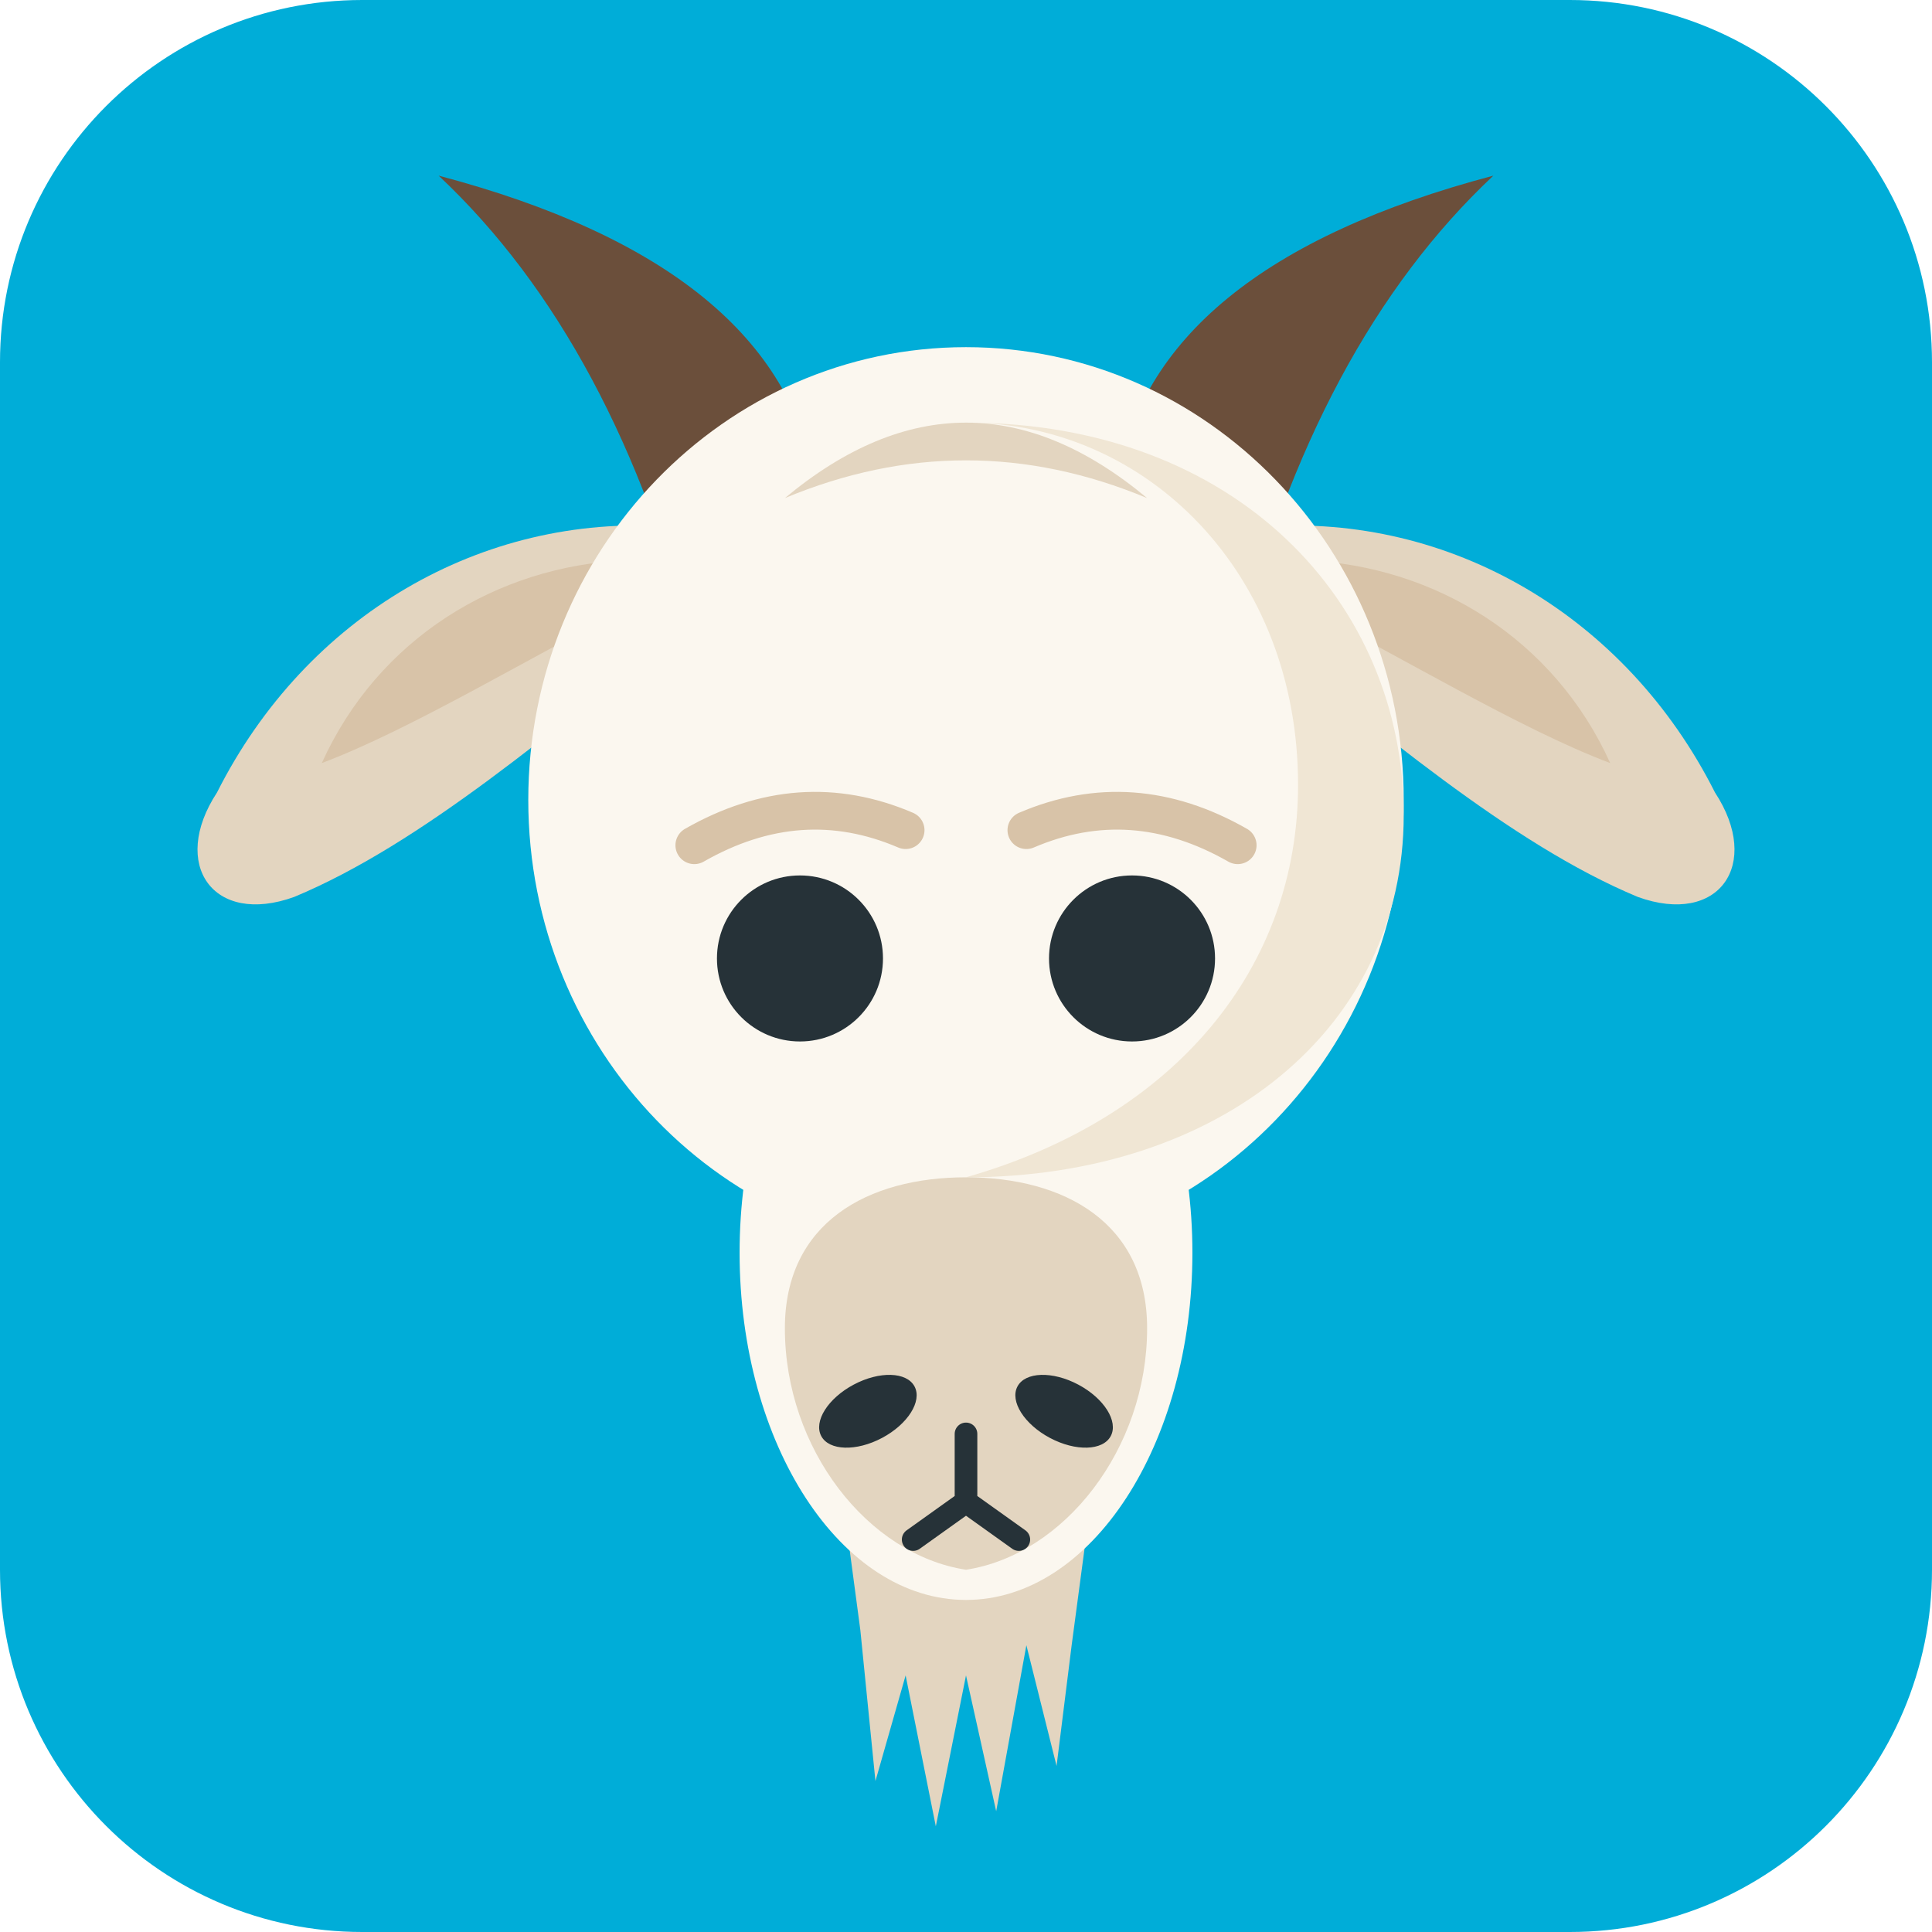
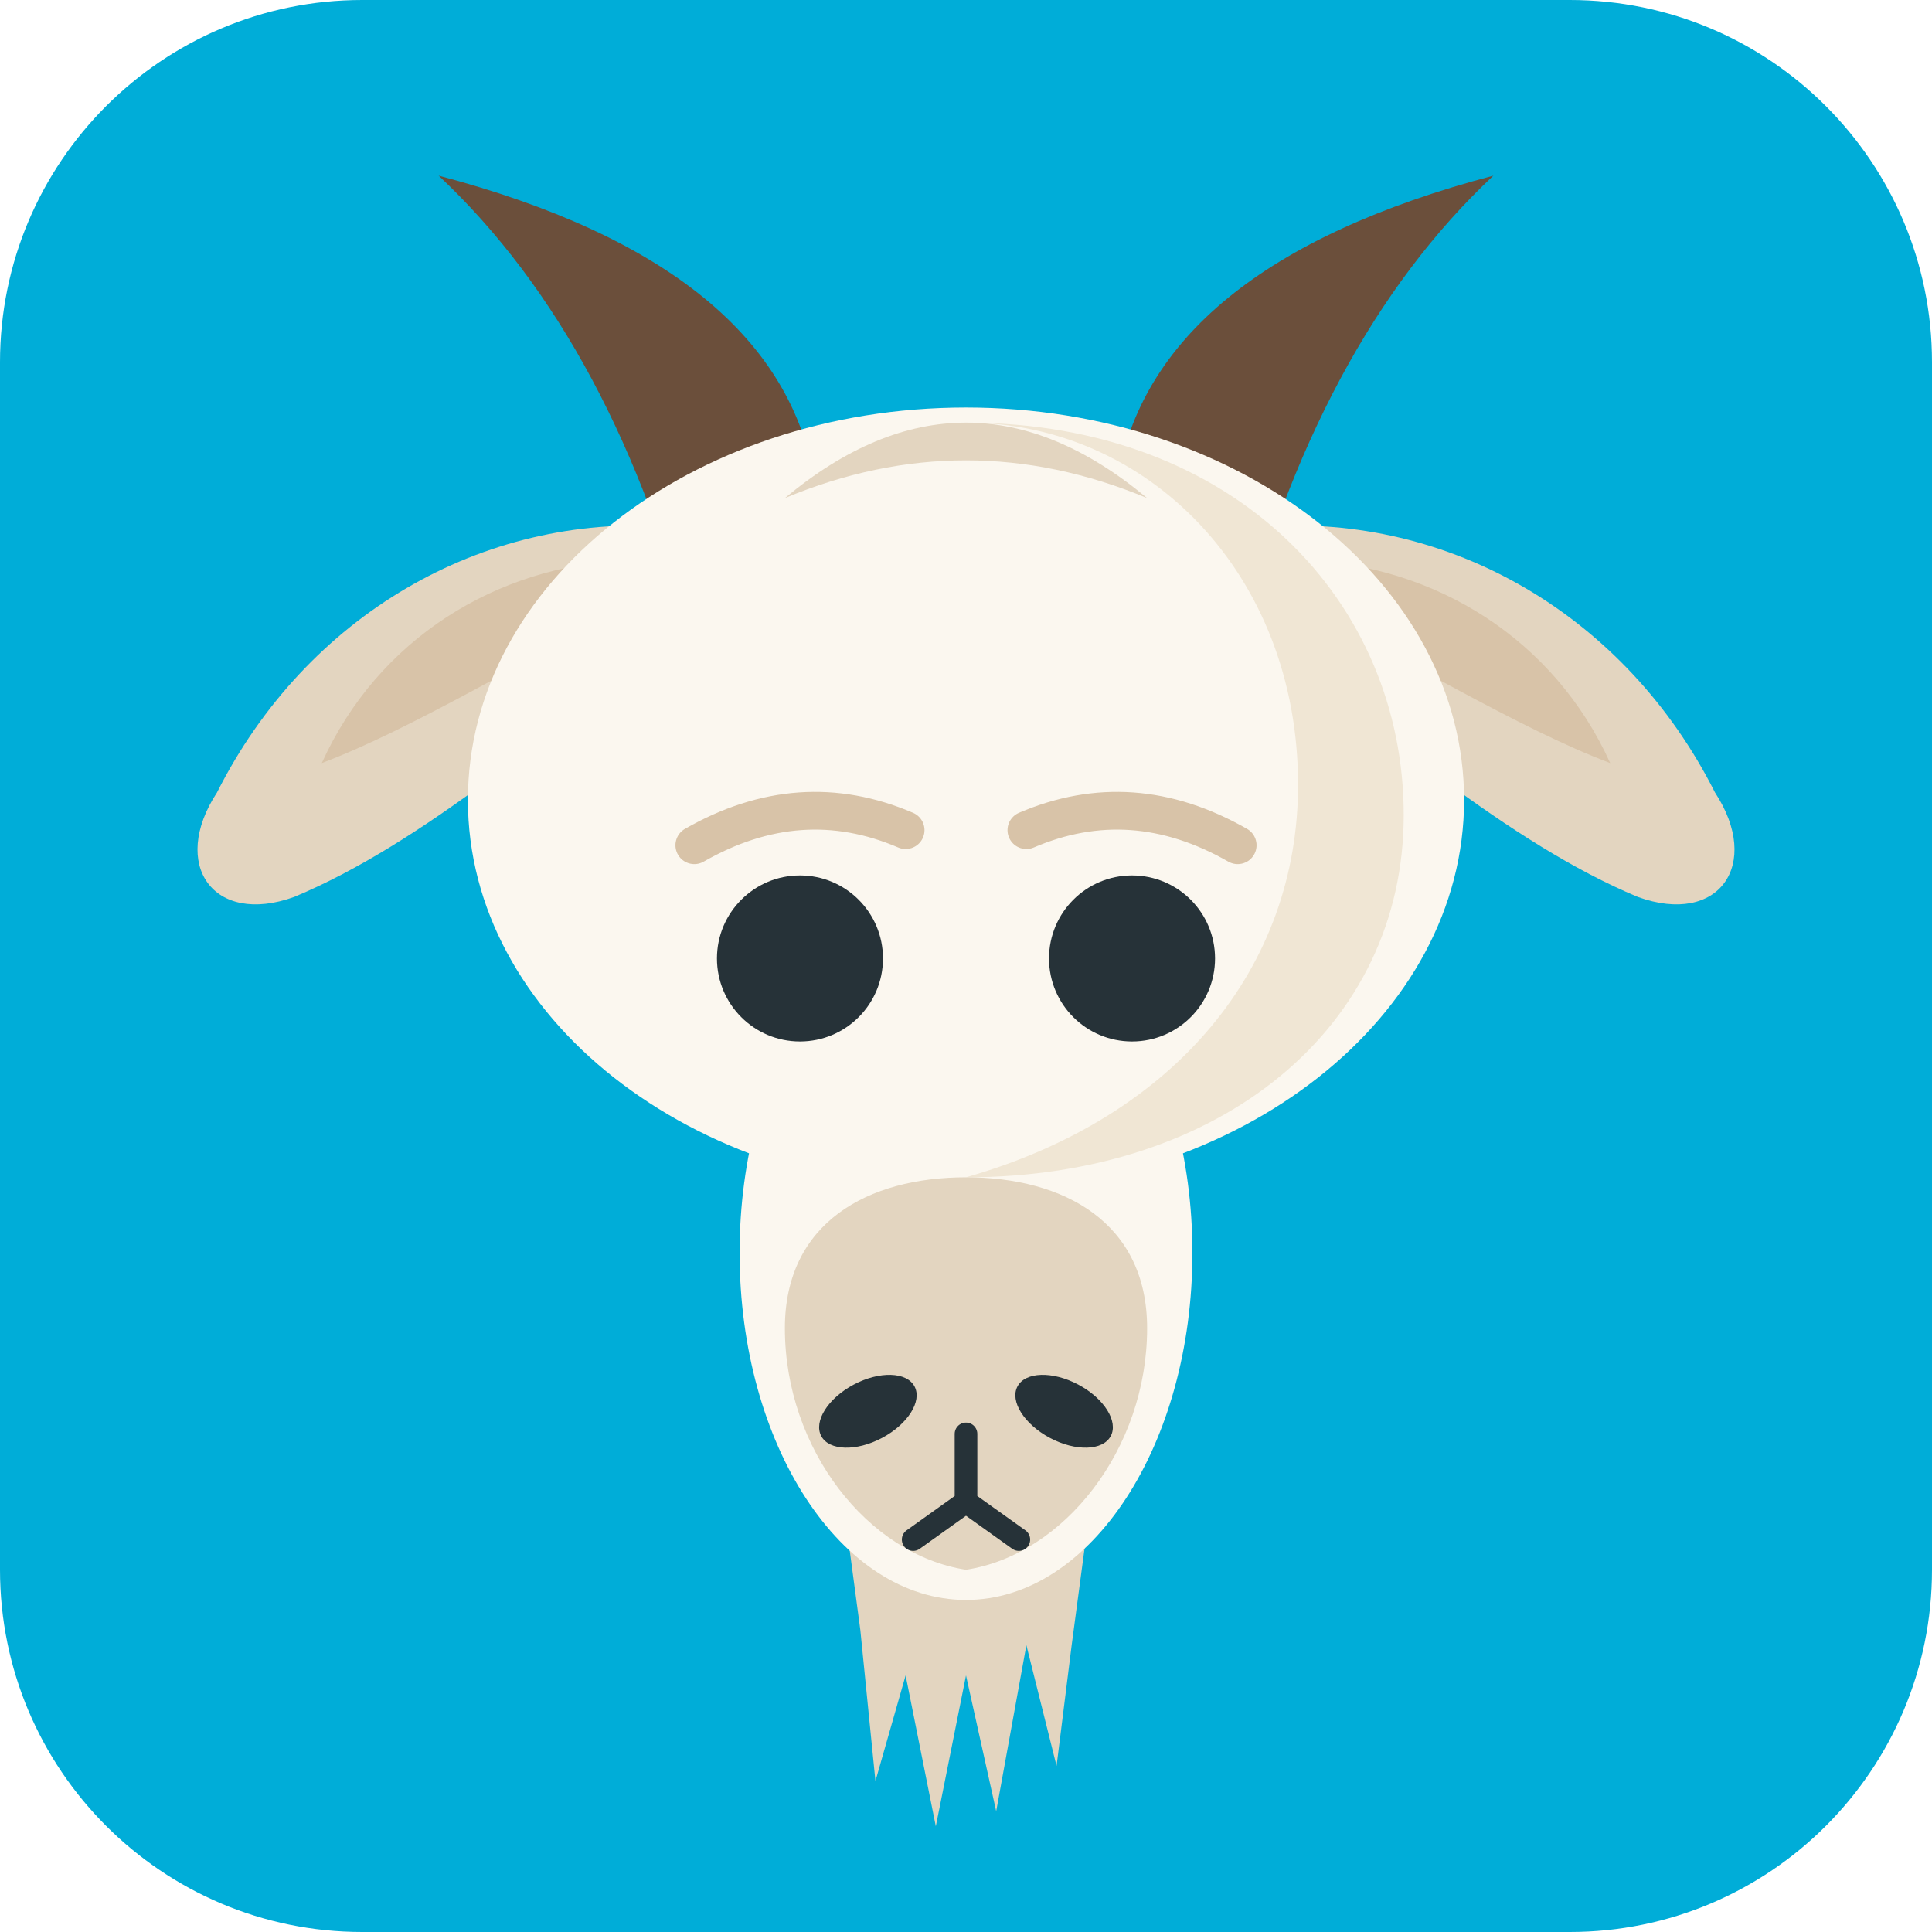
<svg xmlns="http://www.w3.org/2000/svg" viewBox="0 0 256 256">
  <rect width="256" height="256" rx="48" fill="#00ADD8" />
  <path d="M84 10 Q120 40 112 68 L88 82 Q96 40 84 10 Z" fill="#6B4F3B" transform="rotate(-25 101 75)" />
  <path d="M172 10 Q136 40 144 68 L168 82 Q160 40 172 10 Z" fill="#6B4F3B" transform="rotate(25 155 75)" />
  <path d="M112 201 Q128 206 144 203 L142 218 L140 234 L136 218 L132 240 L128 222 L124 242 L120 222 L116 236 L114 216 Z" fill="#E3D5C0" />
  <g transform="rotate(18 88 78)">
    <path d="M86 70 C62 76 44 96 40 122 C37 133 45 139 54 132 C68 120 80 100 92 82 Z" fill="#E3D5C0" />
    <path d="M82 76 C66 82 54 96 52 114 C62 106 74 92 86 80 Z" fill="#D8C3A8" />
  </g>
  <g transform="rotate(-18 168 78)">
    <path d="M170 70 C194 76 212 96 216 122 C219 133 211 139 202 132 C188 120 176 100 164 82 Z" fill="#E3D5C0" />
    <path d="M174 76 C190 82 202 96 204 114 C194 106 182 92 170 80 Z" fill="#D8C3A8" />
  </g>
-   <ellipse cx="128" cy="106" rx="58" ry="60" fill="#FBF7EF" />
+   <ellipse cx="128" cy="106" rx="66" ry="52" fill="#FBF7EF" />
  <ellipse cx="128" cy="166" rx="30" ry="46" fill="#FBF7EF" />
  <path d="M128 56 C164 56 186 80 186 108 C186 136 162 156 128 156 C156 148 172 128 172 104 C172 76 152 56 128 56 Z" fill="#F0E6D4" />
  <path d="M104 66 Q128 46 152 66 Q128 56 104 66 Z" fill="#E3D5C0" />
  <path d="M92 112 Q106 104 120 110" stroke="#D8C3A8" stroke-width="5" fill="none" stroke-linecap="round" />
  <path d="M136 110 Q150 104 164 112" stroke="#D8C3A8" stroke-width="5" fill="none" stroke-linecap="round" />
  <circle cx="106" cy="127" r="11" fill="#263238" />
  <circle cx="150" cy="127" r="11" fill="#263238" />
  <path d="M104 176 C104 162 115 156 128 156 C141 156 152 162 152 176 C152 192 141 206 128 208 C115 206 104 192 104 176 Z" fill="#E3D5C0" />
  <ellipse cx="115" cy="187" rx="7" ry="4" transform="rotate(-28 115 187)" fill="#263238" />
  <ellipse cx="141" cy="187" rx="7" ry="4" transform="rotate(28 141 187)" fill="#263238" />
  <path d="M128 190 L128 199 L121 204 M128 199 L135 204" stroke="#263238" stroke-width="3" fill="none" stroke-linecap="round" />
</svg>
